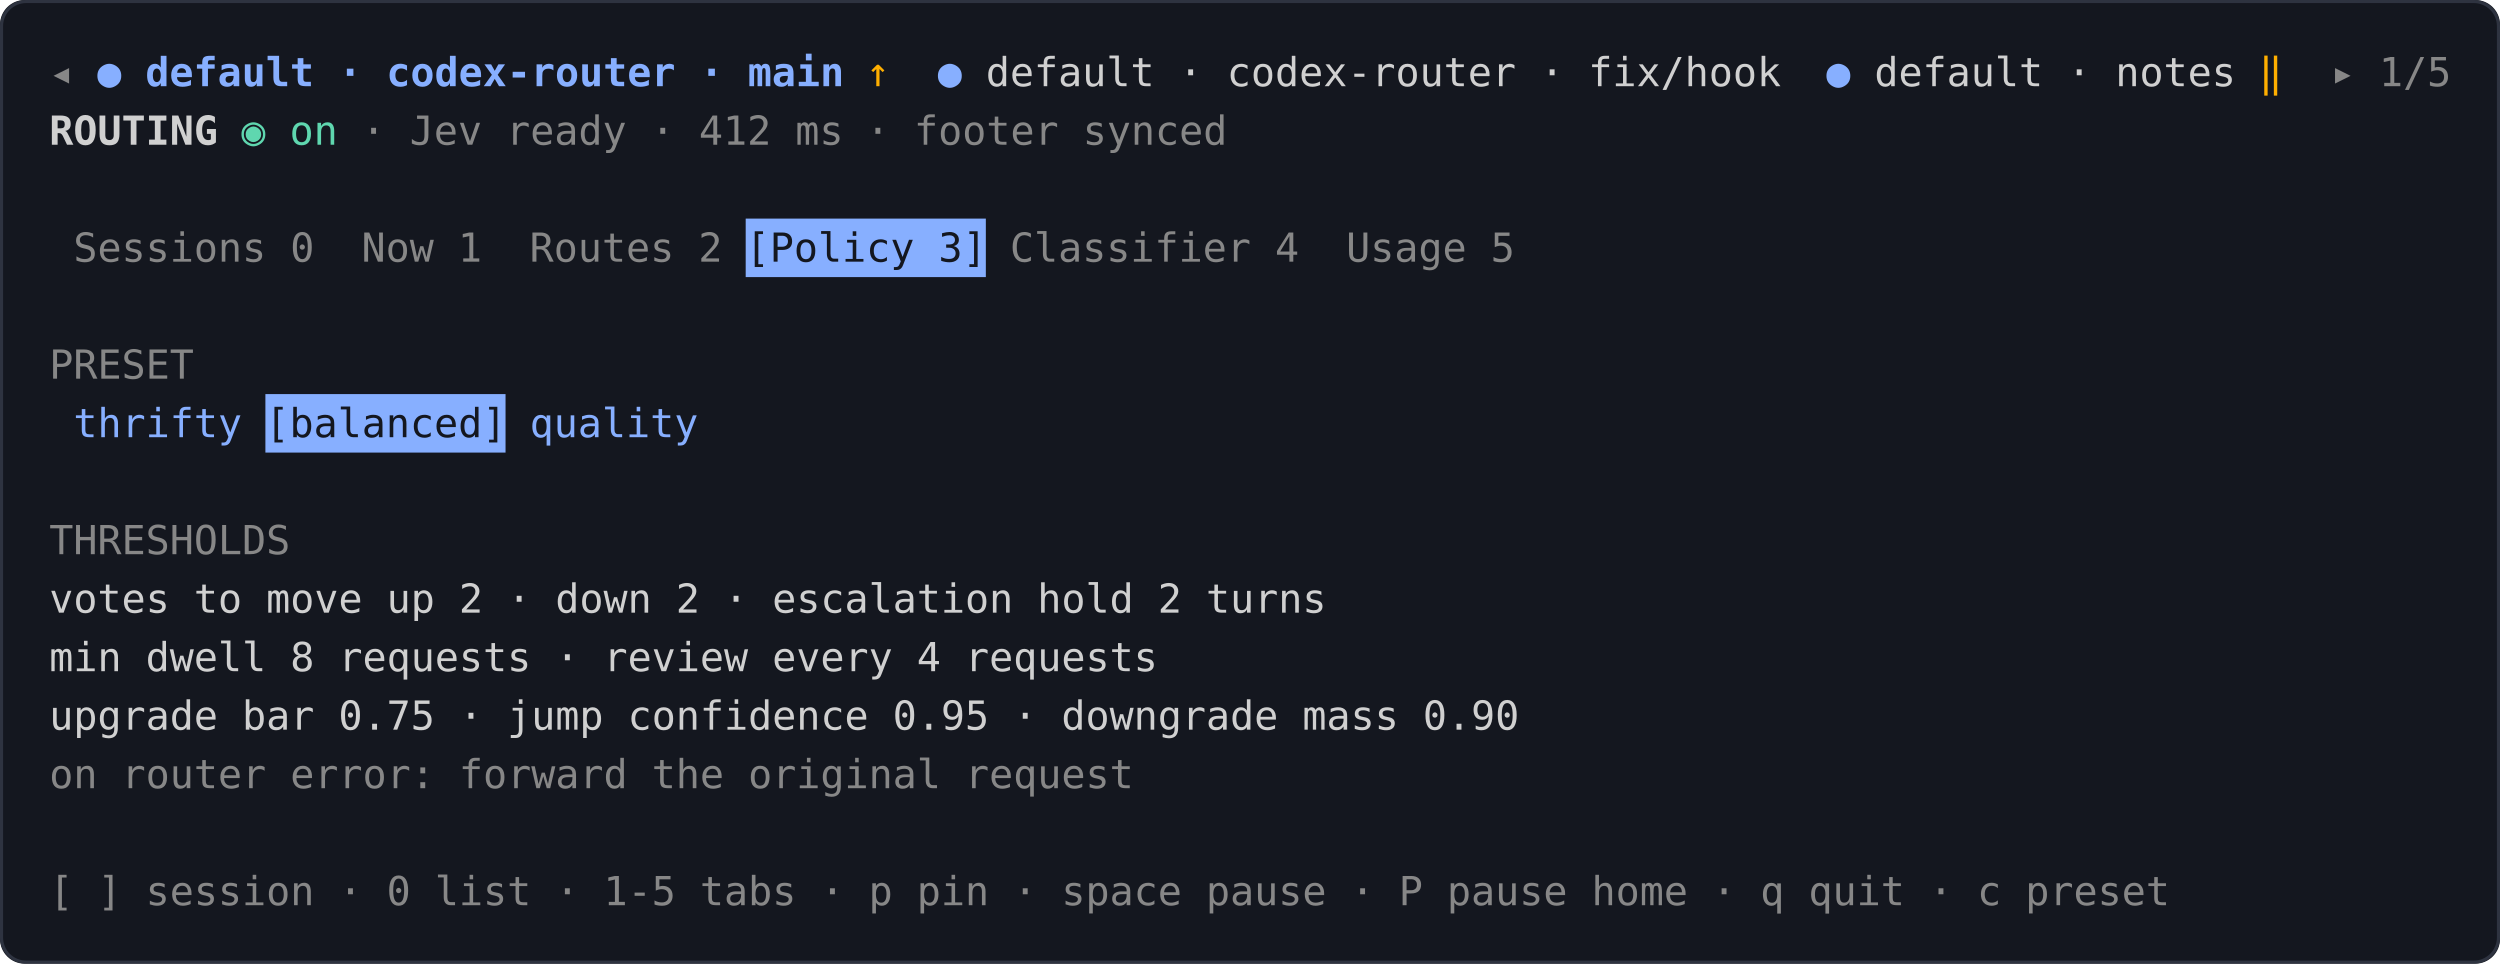
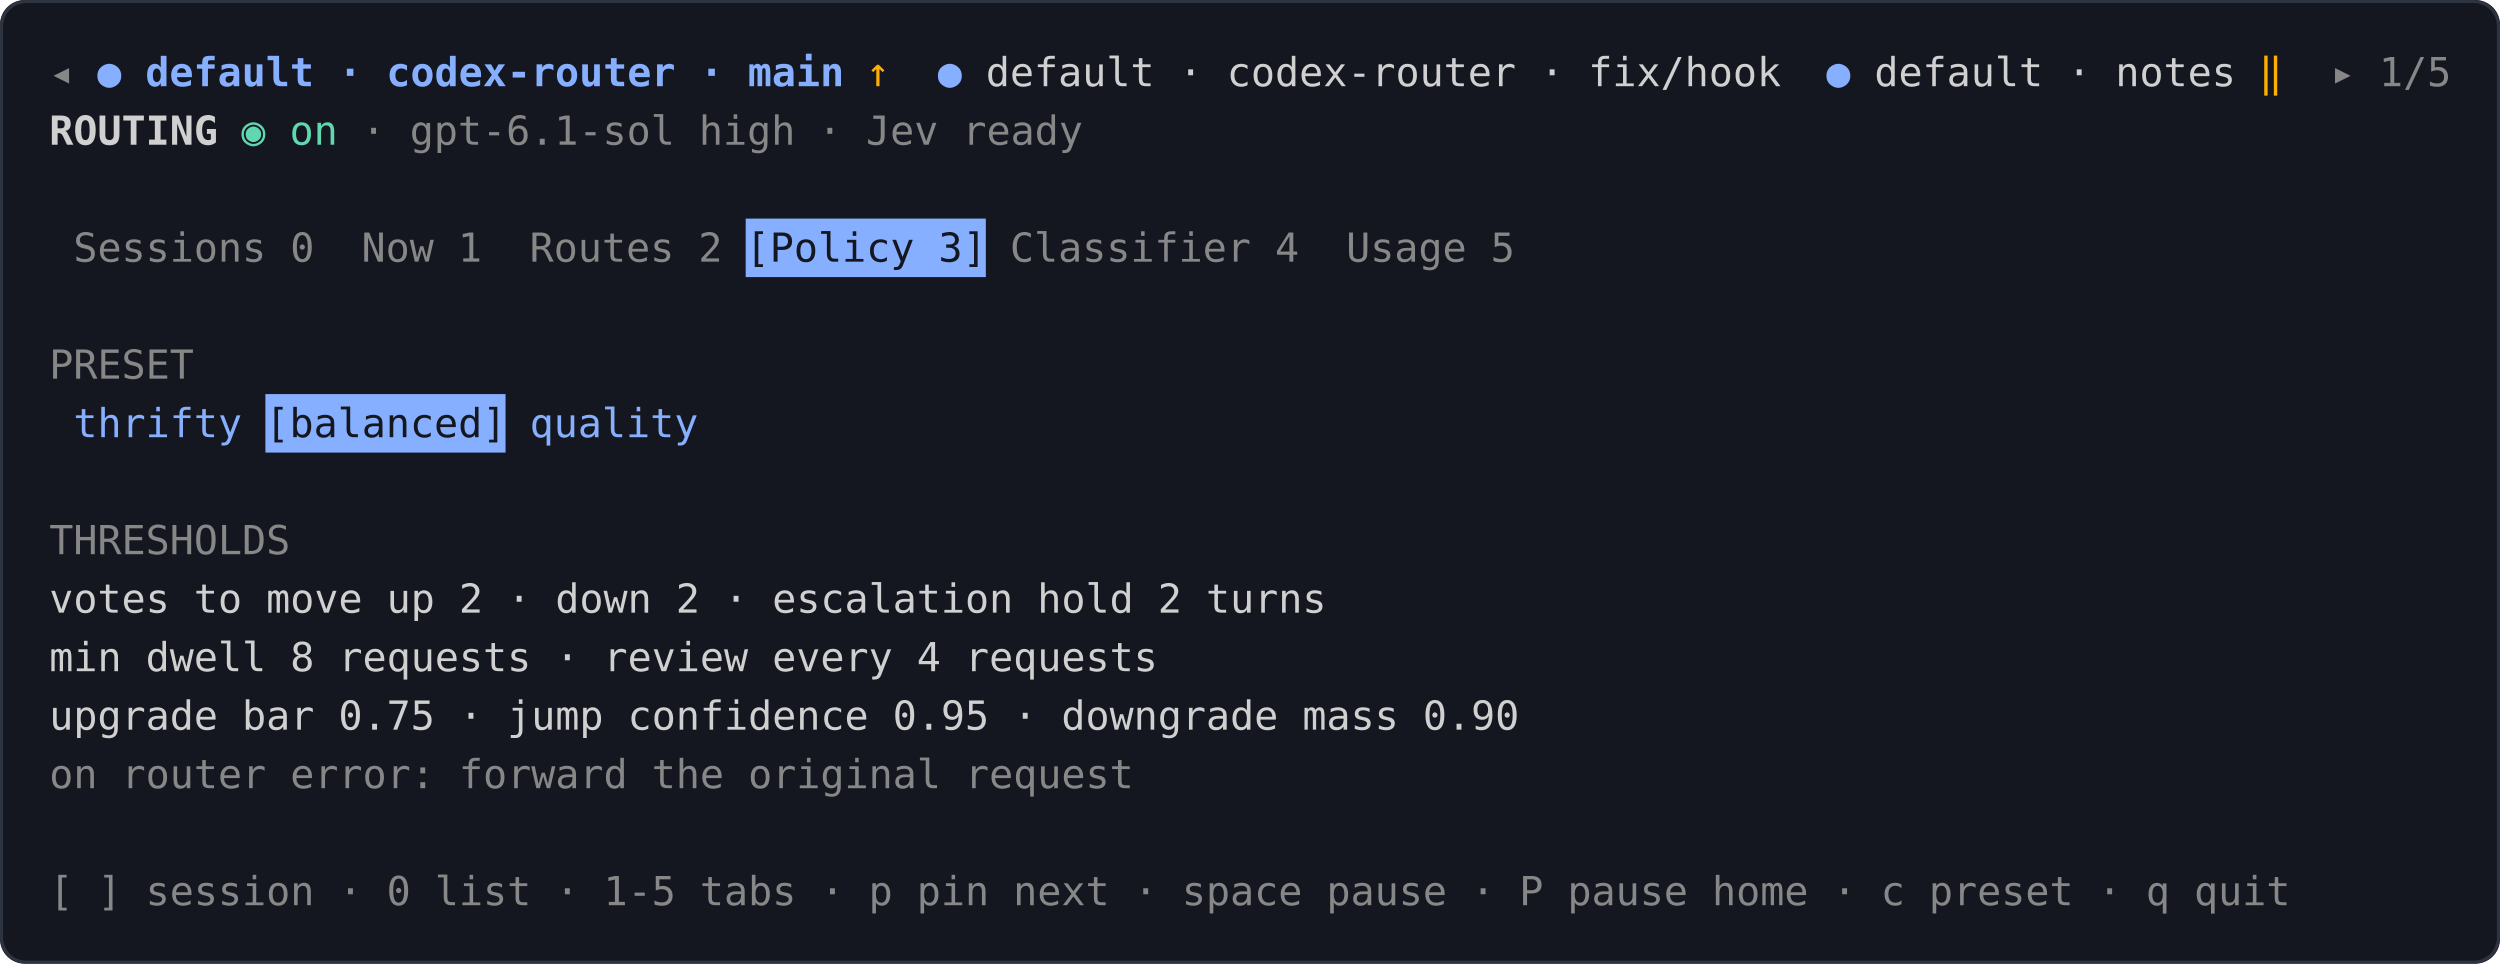
<svg xmlns="http://www.w3.org/2000/svg" viewBox="0 0 812 313" width="812" height="313" role="img" aria-labelledby="title desc">
  <style>text { font-family: ui-monospace, SFMono-Regular, Menlo, Consolas, 'DejaVu Sans Mono', monospace; font-size: 13px; }</style>
  <rect width="812" height="313" rx="8" fill="#14171f" />
  <rect x="0.5" y="0.5" width="811" height="312" rx="8" fill="none" stroke="#2e3340" />
  <text x="16.0" y="28.0" fill="#878787" xml:space="preserve">◂ </text>
  <text x="31.6" y="28.0" fill="#87afff" xml:space="preserve">● </text>
  <text x="47.2" y="28.0" fill="#87afff" font-weight="700" xml:space="preserve">default · codex-router · main</text>
  <text x="273.4" y="28.0" fill="#ffaf00" xml:space="preserve"> ↑</text>
  <text x="304.6" y="28.0" fill="#87afff" xml:space="preserve">● </text>
  <text x="320.2" y="28.0" fill="#d0d0d0" xml:space="preserve">default · codex-router · fix/hook</text>
  <text x="593.2" y="28.0" fill="#87afff" xml:space="preserve">● </text>
  <text x="608.8" y="28.0" fill="#d0d0d0" xml:space="preserve">default · notes</text>
  <text x="725.8" y="28.0" fill="#ffaf00" xml:space="preserve"> ‖</text>
  <text x="749.2" y="28.0" fill="#878787" xml:space="preserve"> ▸ 1/5</text>
  <text x="16.0" y="47.0" fill="#d0d0d0" font-weight="700" xml:space="preserve">ROUTING</text>
  <text x="78.4" y="47.0" fill="#5fd7af" xml:space="preserve">◉ on</text>
-   <text x="109.6" y="47.0" fill="#878787" xml:space="preserve"> · Jev ready · 412 ms</text>
-   <text x="273.4" y="47.0" fill="#878787" xml:space="preserve"> · footer synced</text>
+   <text x="109.6" y="47.0" fill="#878787" xml:space="preserve"> · gpt-6.1-sol high</text>
+   <text x="257.8" y="47.0" fill="#878787" xml:space="preserve"> · Jev ready</text>
  <text x="16.0" y="85.0" fill="#878787" xml:space="preserve"> Sessions 0 </text>
  <text x="109.6" y="85.0" fill="#878787" xml:space="preserve"> Now 1 </text>
  <text x="164.2" y="85.0" fill="#878787" xml:space="preserve"> Routes 2 </text>
  <rect x="242.2" y="71.0" width="78.0" height="19" fill="#87afff" />
  <text x="242.2" y="85.0" fill="#14171f" xml:space="preserve">[Policy 3]</text>
  <text x="320.2" y="85.0" fill="#878787" xml:space="preserve"> Classifier 4 </text>
  <text x="429.4" y="85.0" fill="#878787" xml:space="preserve"> Usage 5 </text>
  <text x="16.0" y="123.0" fill="#878787" xml:space="preserve">PRESET</text>
  <text x="16.0" y="142.0" fill="#87afff" xml:space="preserve"> thrifty </text>
  <rect x="86.2" y="128.0" width="78.0" height="19" fill="#87afff" />
  <text x="86.2" y="142.0" fill="#14171f" xml:space="preserve">[balanced]</text>
  <text x="164.2" y="142.0" fill="#87afff" xml:space="preserve"> quality </text>
  <text x="16.0" y="180.0" fill="#878787" xml:space="preserve">THRESHOLDS</text>
  <text x="16.0" y="199.0" fill="#d0d0d0" xml:space="preserve">votes to move up 2 · down 2 · escalation hold 2 turns</text>
  <text x="16.0" y="218.0" fill="#d0d0d0" xml:space="preserve">min dwell 8 requests · review every 4 requests</text>
  <text x="16.0" y="237.0" fill="#d0d0d0" xml:space="preserve">upgrade bar 0.75 · jump confidence 0.95 · downgrade mass 0.90</text>
  <text x="16.0" y="256.0" fill="#878787" xml:space="preserve">on router error: forward the original request</text>
-   <text x="16.0" y="294.0" fill="#878787" xml:space="preserve">[ ] session · 0 list · 1-5 tabs · p pin · space pause · P pause home · q quit · c preset</text>
+   <text x="16.0" y="294.0" fill="#878787" xml:space="preserve">[ ] session · 0 list · 1-5 tabs · p pin next · space pause · P pause home · c preset · q quit</text>
</svg>
